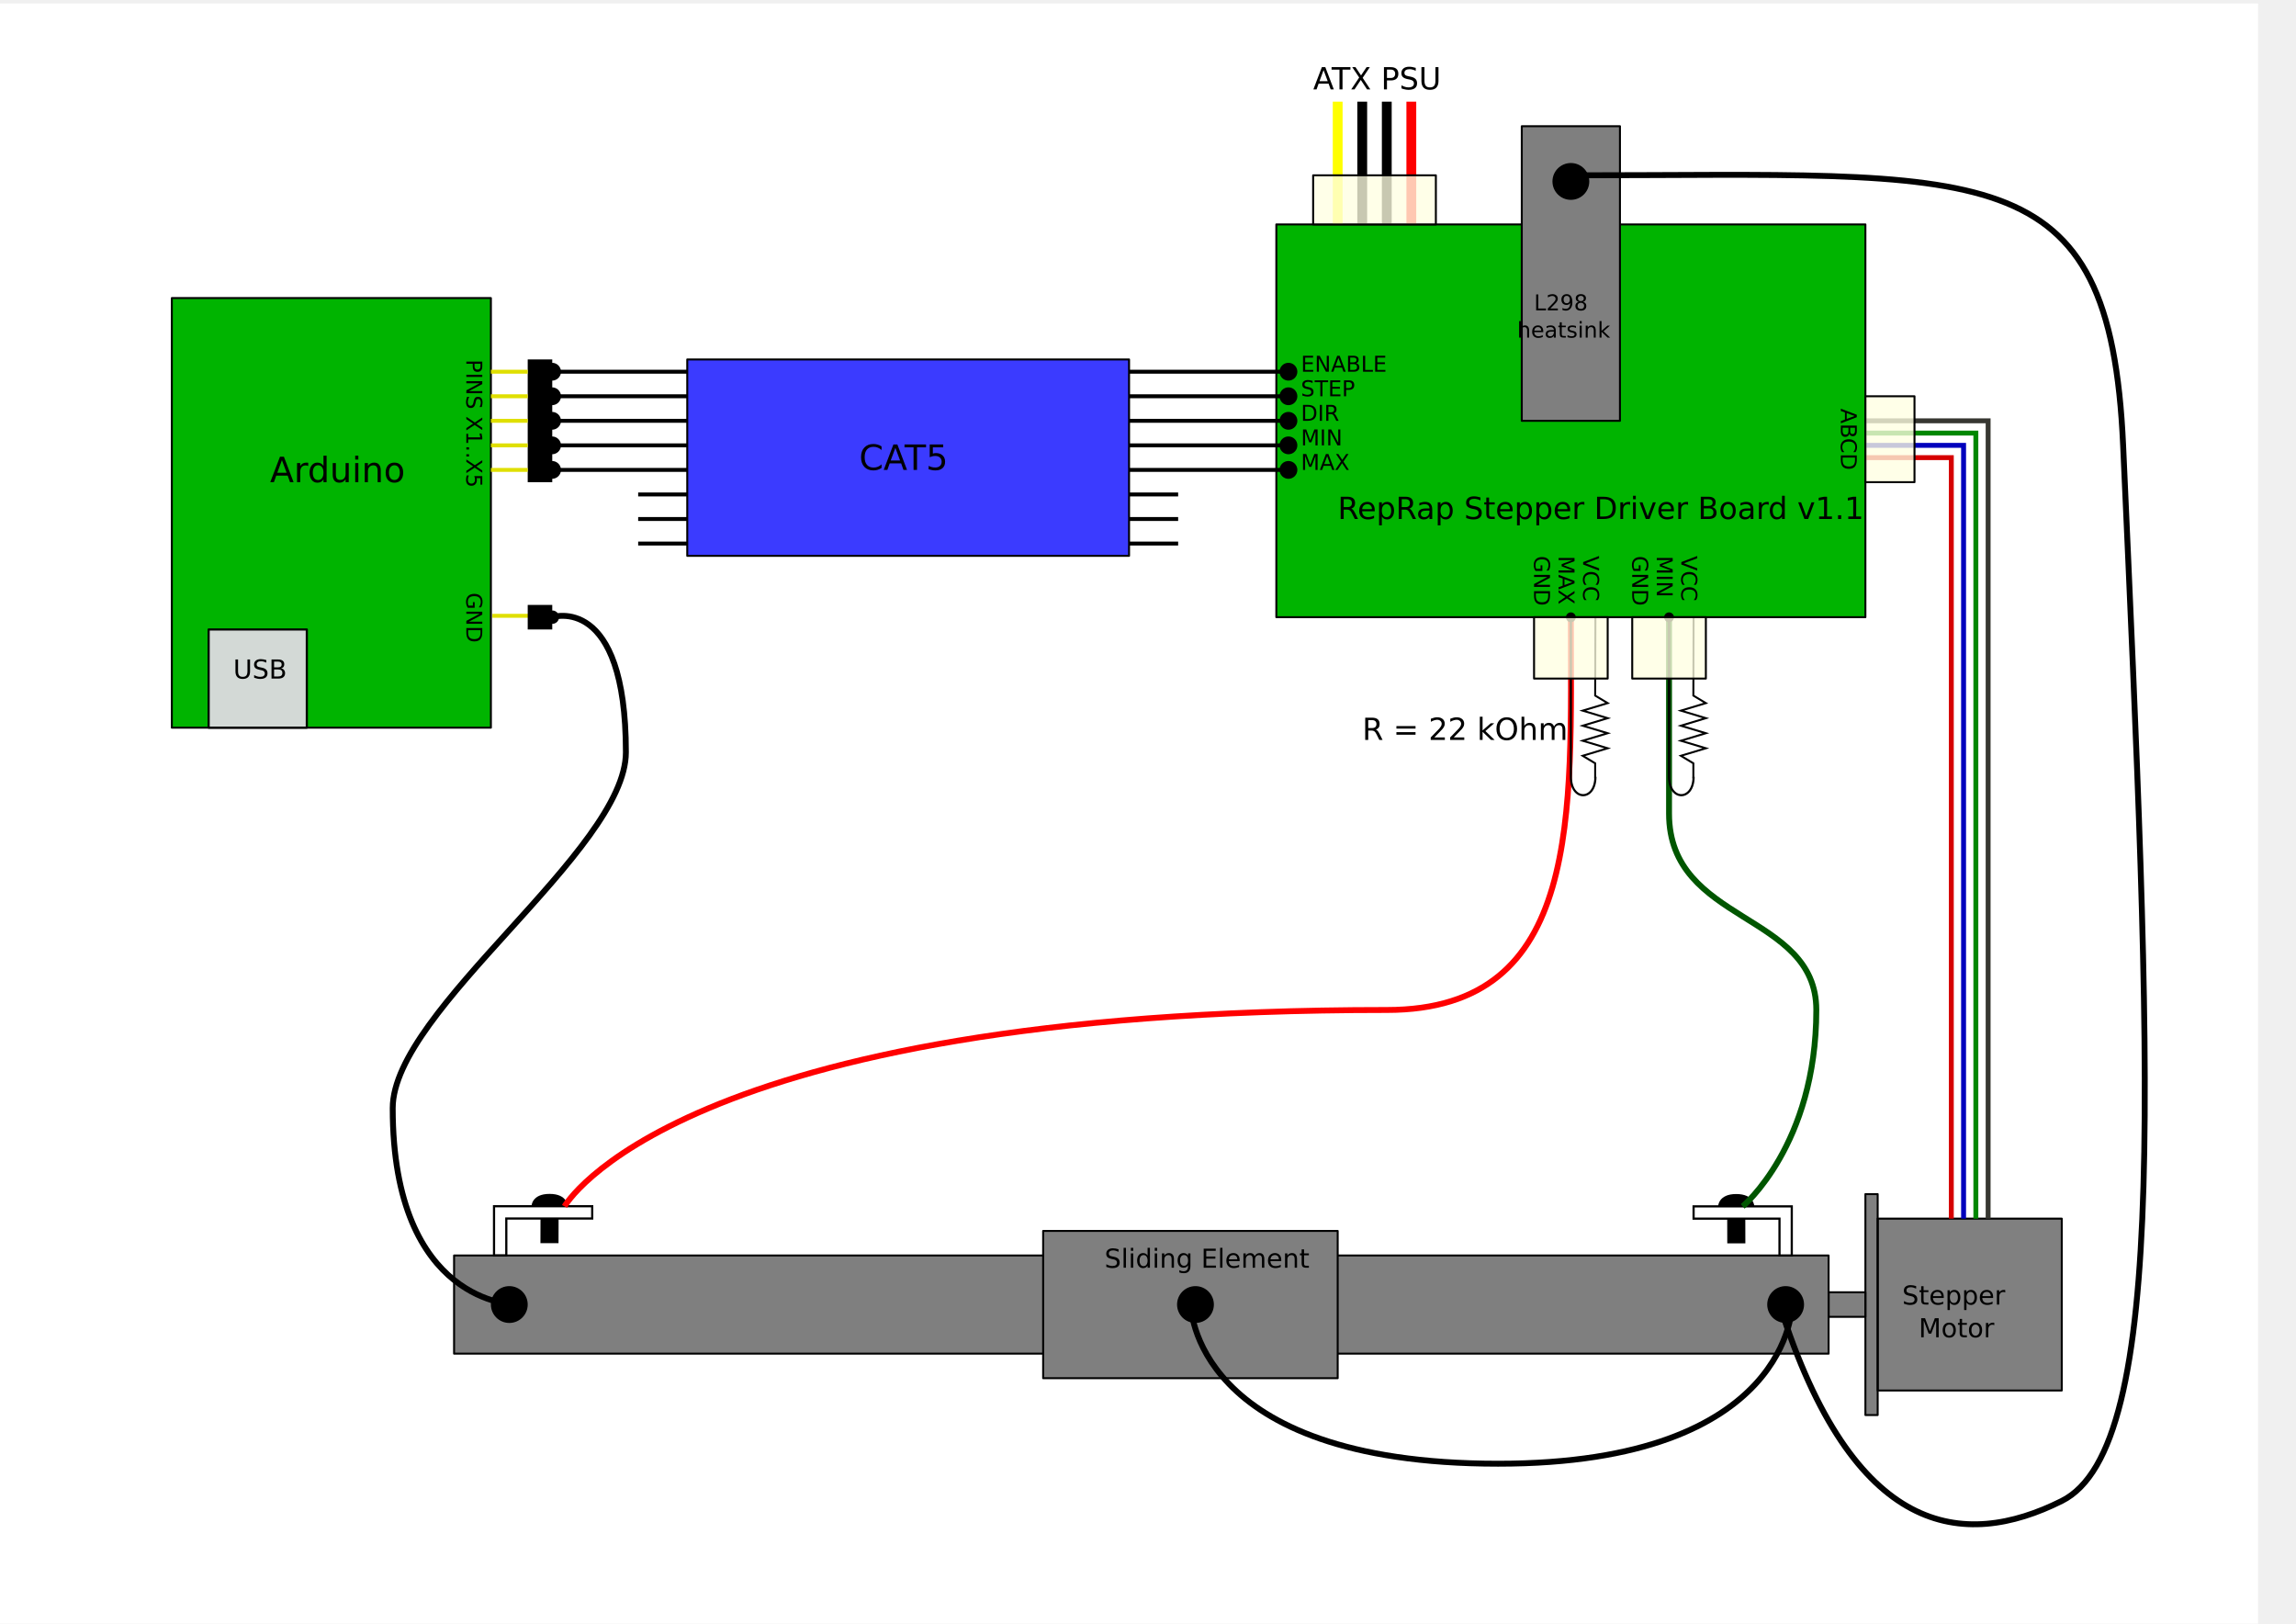
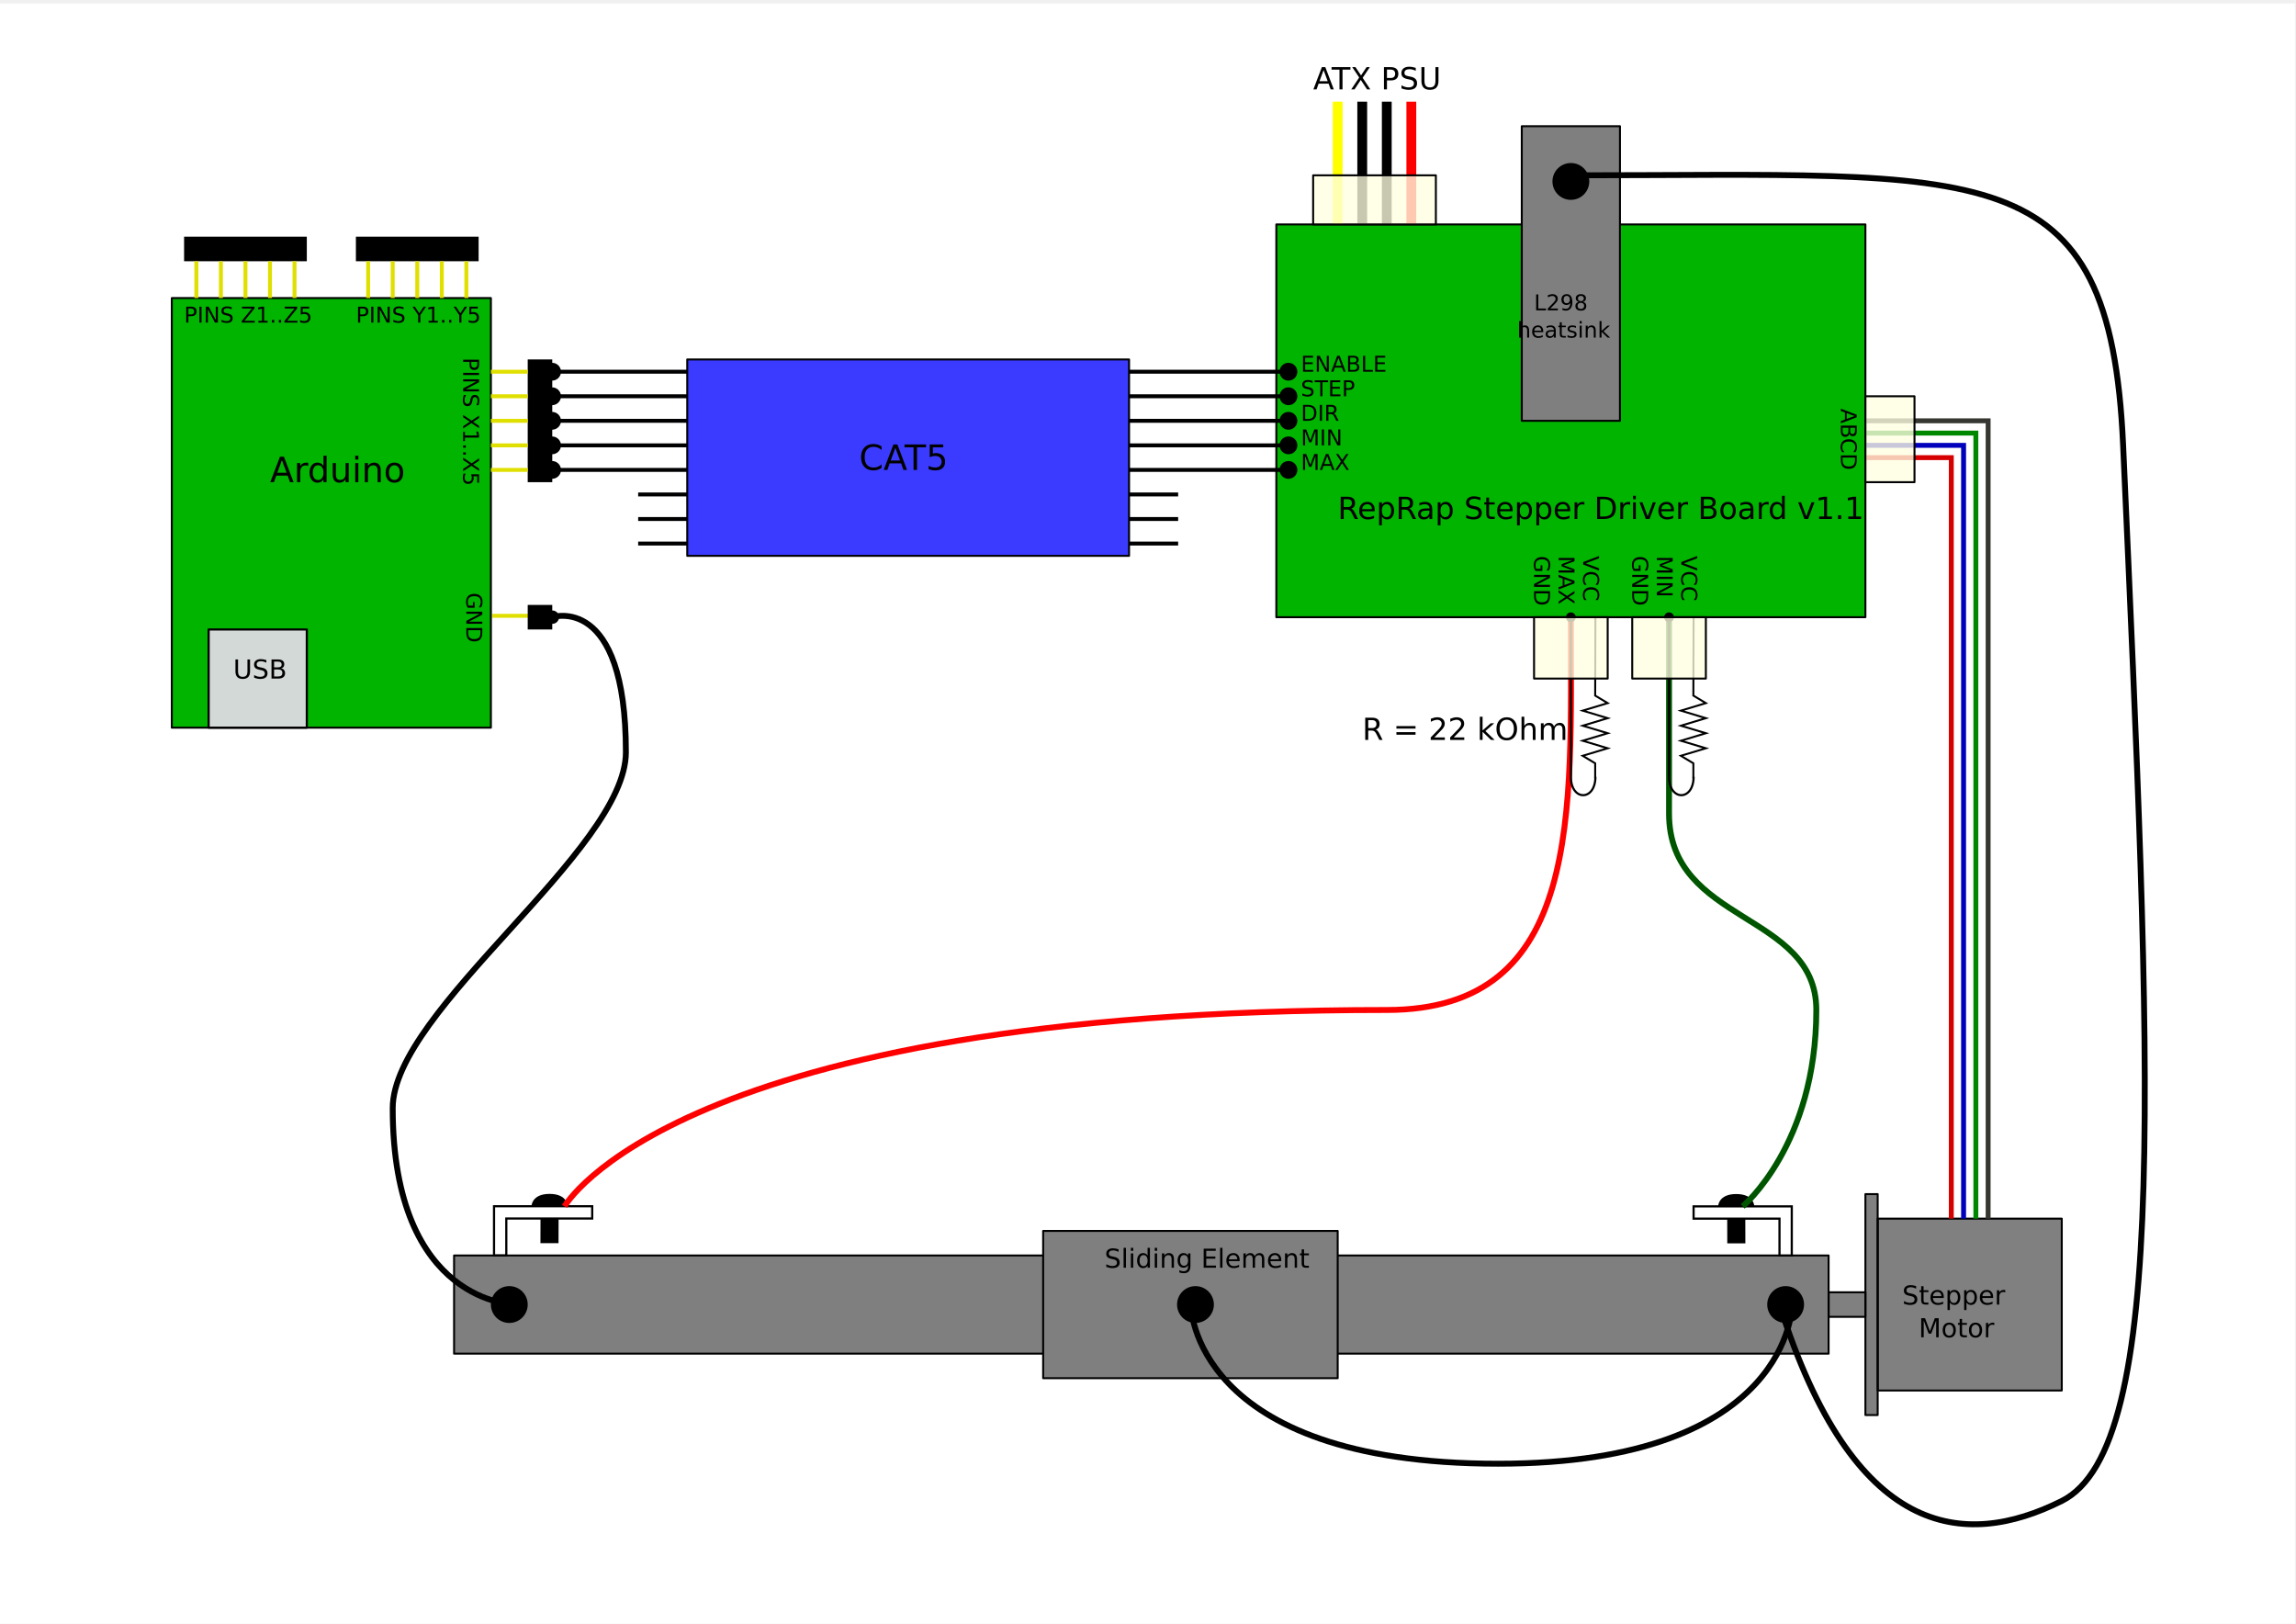
<svg xmlns="http://www.w3.org/2000/svg" width="1052.362" height="744.094" id="svg2" version="1.0">
  <defs id="defs4">
    <marker orient="auto" refY="0.0" refX="0.0" id="DotS" style="overflow:visible">
      <path id="path7973" d="M -2.5,-1.0 C -2.5,1.76 -4.74,4.0 -7.5,4.0 C -10.26,4.0 -12.5,1.76 -12.5,-1.0 C -12.5,-3.76 -10.26,-6.0 -7.5,-6.0 C -4.74,-6.0 -2.5,-3.76 -2.5,-1.0 z " style="fill-rule:evenodd;stroke:#000000;stroke-width:1.0pt;marker-start:none;marker-end:none" transform="scale(0.2) translate(7.4, 1)" />
    </marker>
    <marker orient="auto" refY="0.0" refX="0.0" id="DotM" style="overflow:visible">
      <path id="path3407" d="M -2.5,-1.0 C -2.5,1.76 -4.74,4.0 -7.5,4.0 C -10.26,4.0 -12.5,1.76 -12.5,-1.0 C -12.5,-3.76 -10.26,-6.0 -7.5,-6.0 C -4.74,-6.0 -2.5,-3.76 -2.5,-1.0 z " style="fill-rule:evenodd;stroke:#000000;stroke-width:1.0pt;marker-start:none;marker-end:none" transform="scale(0.4) translate(7.4, 1)" />
    </marker>
  </defs>
  <g id="layer1">
-     <rect style="opacity:1;fill:#ffffff;fill-opacity:1;fill-rule:nonzero;stroke:none;stroke-width:0.99;stroke-linecap:butt;stroke-linejoin:round;stroke-miterlimit:4;stroke-dasharray:none;stroke-dashoffset:0;stroke-opacity:1" id="rect2471" width="1051.875" height="742.5" x="-16.875" y="1.594" />
+     <rect style="opacity:1;fill:#ffffff;fill-opacity:1;fill-rule:nonzero;stroke:none;stroke-width:0.99;stroke-linecap:butt;stroke-linejoin:round;stroke-miterlimit:4;stroke-dasharray:none;stroke-dashoffset:0;stroke-opacity:1" id="rect2471" width="1051.875" height="742.5" x="0" y="1.594" />
    <path style="fill:#000000;fill-opacity:1;fill-rule:evenodd;stroke:none;stroke-width:0.861px;stroke-linecap:butt;stroke-linejoin:miter;stroke-opacity:1" d="M 791.646,552.844 L 791.689,569.78 L 799.98,569.78 L 799.937,552.844 L 804.082,552.844 C 804.082,552.844 804.082,547.185 795.791,547.185 C 787.5,547.185 787.5,552.844 787.5,552.844 L 791.646,552.844 z" id="path3253" />
    <rect style="opacity:1;fill:#000000;fill-opacity:0.498;fill-rule:nonzero;stroke:#000000;stroke-width:0.9;stroke-linecap:butt;stroke-linejoin:round;stroke-miterlimit:4;stroke-dasharray:none;stroke-dashoffset:0;stroke-opacity:1" id="rect3231" width="16.875" height="11.25" x="838.125" y="592.219" />
    <rect style="opacity:1;fill:#00b400;fill-opacity:1;fill-rule:nonzero;stroke:#000000;stroke-width:0.9;stroke-linecap:butt;stroke-linejoin:round;stroke-miterlimit:4;stroke-dasharray:none;stroke-dashoffset:0;stroke-opacity:1" id="rect3221" width="146.25" height="196.875" x="78.75" y="136.594" />
    <rect style="opacity:1;fill:#00b400;fill-opacity:1;fill-rule:nonzero;stroke:#000000;stroke-width:0.9;stroke-linecap:butt;stroke-linejoin:round;stroke-miterlimit:4;stroke-dasharray:none;stroke-dashoffset:0;stroke-opacity:1" id="rect3211" width="270" height="180" x="585" y="102.844" />
    <path style="fill:none;fill-rule:evenodd;stroke:#000000;stroke-width:1.8;stroke-linecap:butt;stroke-linejoin:miter;marker-start:url(#DotM);marker-end:url(#DotM);stroke-miterlimit:4;stroke-dasharray:none;stroke-opacity:1" d="M 253.125,170.344 L 590.625,170.344" id="path2385" />
    <path style="fill:none;fill-rule:evenodd;stroke:#000000;stroke-width:1.8;stroke-linecap:butt;stroke-linejoin:miter;marker-start:url(#DotM);marker-end:url(#DotM);stroke-miterlimit:4;stroke-dasharray:none;stroke-opacity:1" d="M 253.125,181.594 L 590.625,181.594" id="path2387" />
    <path style="fill:none;fill-rule:evenodd;stroke:#000000;stroke-width:1.8;stroke-linecap:butt;stroke-linejoin:miter;marker-start:url(#DotM);marker-end:url(#DotM);stroke-miterlimit:4;stroke-dasharray:none;stroke-opacity:1" d="M 253.125,192.844 L 590.625,192.844" id="path2389" />
    <path style="fill:none;fill-rule:evenodd;stroke:#000000;stroke-width:1.8;stroke-linecap:butt;stroke-linejoin:miter;marker-start:url(#DotM);marker-end:url(#DotM);stroke-miterlimit:4;stroke-dasharray:none;stroke-opacity:1" d="M 253.125,204.094 L 590.625,204.094" id="path2391" />
    <path style="fill:none;fill-rule:evenodd;stroke:#000000;stroke-width:1.8;stroke-linecap:butt;stroke-linejoin:miter;marker-start:url(#DotM);marker-end:url(#DotM);stroke-miterlimit:4;stroke-dasharray:none;stroke-opacity:1" d="M 253.125,215.344 L 590.625,215.344" id="path2393" />
    <path style="fill:none;fill-rule:evenodd;stroke:#000000;stroke-width:1.8;stroke-linecap:butt;stroke-linejoin:miter;stroke-miterlimit:4;stroke-dasharray:none;stroke-opacity:1" d="M 292.5,226.594 L 540,226.594" id="path2397" />
    <path style="fill:none;fill-rule:evenodd;stroke:#000000;stroke-width:1.8;stroke-linecap:butt;stroke-linejoin:miter;stroke-miterlimit:4;stroke-dasharray:none;stroke-opacity:1" d="M 292.5,237.844 L 540,237.844" id="path2399" />
    <path style="fill:none;fill-rule:evenodd;stroke:#000000;stroke-width:1.8;stroke-linecap:butt;stroke-linejoin:miter;stroke-miterlimit:4;stroke-dasharray:none;stroke-opacity:1" d="M 292.5,249.094 L 540,249.094" id="path2401" />
    <text xml:space="preserve" style="font-size:4px;font-style:normal;font-weight:normal;fill:#000000;fill-opacity:1;stroke:none;stroke-width:1px;stroke-linecap:butt;stroke-linejoin:miter;stroke-opacity:1;font-family:Bitstream Vera Sans" x="596.25" y="170.344" id="text2403">
      <tspan id="tspan2405" x="596.25" y="170.344" style="font-size:10px">ENABLE</tspan>
    </text>
    <text xml:space="preserve" style="font-size:4px;font-style:normal;font-weight:normal;fill:#000000;fill-opacity:1;stroke:none;stroke-width:1px;stroke-linecap:butt;stroke-linejoin:miter;stroke-opacity:1;font-family:Bitstream Vera Sans" x="596.25" y="181.594" id="text2407">
      <tspan id="tspan2409" x="596.25" y="181.594" style="font-size:10px">STEP</tspan>
    </text>
    <text xml:space="preserve" style="font-size:4px;font-style:normal;font-weight:normal;fill:#000000;fill-opacity:1;stroke:none;stroke-width:1px;stroke-linecap:butt;stroke-linejoin:miter;stroke-opacity:1;font-family:Bitstream Vera Sans" x="596.25" y="192.844" id="text2411">
      <tspan id="tspan2413" x="596.25" y="192.844" style="font-size:10px">DIR</tspan>
    </text>
    <text xml:space="preserve" style="font-size:4px;font-style:normal;font-weight:normal;fill:#000000;fill-opacity:1;stroke:none;stroke-width:1px;stroke-linecap:butt;stroke-linejoin:miter;stroke-opacity:1;font-family:Bitstream Vera Sans" x="596.25" y="204.094" id="text2415">
      <tspan id="tspan2417" x="596.25" y="204.094" style="font-size:10px">MIN</tspan>
    </text>
    <text xml:space="preserve" style="font-size:4px;font-style:normal;font-weight:normal;fill:#000000;fill-opacity:1;stroke:none;stroke-width:1px;stroke-linecap:butt;stroke-linejoin:miter;stroke-opacity:1;font-family:Bitstream Vera Sans" x="596.25" y="215.344" id="text2419">
      <tspan id="tspan2421" x="596.25" y="215.344" style="font-size:10px">MAX</tspan>
    </text>
    <text xml:space="preserve" style="font-size:4px;font-style:normal;font-weight:normal;fill:#000000;fill-opacity:1;stroke:none;stroke-width:1px;stroke-linecap:butt;stroke-linejoin:miter;stroke-opacity:1;font-family:Bitstream Vera Sans" x="312.857" y="146.059" id="text2427">
      <tspan id="tspan2429" x="312.857" y="146.059"> </tspan>
    </text>
    <rect style="opacity:1;fill:#3b3bff;fill-opacity:1;fill-rule:nonzero;stroke:#000000;stroke-width:0.9;stroke-linecap:butt;stroke-linejoin:round;stroke-miterlimit:4;stroke-dasharray:none;stroke-dashoffset:0;stroke-opacity:1" id="rect2431" width="202.5" height="90" x="315" y="164.719" />
    <text xml:space="preserve" style="font-size:4px;font-style:normal;font-weight:normal;fill:#000000;fill-opacity:1;stroke:none;stroke-width:1px;stroke-linecap:butt;stroke-linejoin:miter;stroke-opacity:1;font-family:Bitstream Vera Sans" x="393.75" y="215.344" id="text3203">
      <tspan id="tspan3205" x="393.75" y="215.344" style="font-size:16px">CAT5</tspan>
    </text>
    <text xml:space="preserve" style="font-size:4px;font-style:normal;font-weight:normal;fill:#000000;fill-opacity:1;stroke:none;stroke-width:1px;stroke-linecap:butt;stroke-linejoin:miter;stroke-opacity:1;font-family:Bitstream Vera Sans" x="613.125" y="237.844" id="text3213">
      <tspan id="tspan3215" x="613.125" y="237.844" style="font-size:14px;font-style:normal;font-weight:normal">RepRap Stepper Driver Board v1.1</tspan>
    </text>
-     <text xml:space="preserve" style="font-size:4px;font-style:normal;font-weight:normal;fill:#000000;fill-opacity:1;stroke:none;stroke-width:1px;stroke-linecap:butt;stroke-linejoin:miter;stroke-opacity:1;font-family:Bitstream Vera Sans" x="164.719" y="-213.75" id="text3217" transform="matrix(0,1,-1,0,0,0)">
-       <tspan id="tspan3219" x="164.719" y="-213.75" style="font-size:10px">PINS X1..X5</tspan>
+     <text xml:space="preserve" style="font-size:4px;font-style:normal;font-weight:normal;fill:#000000;fill-opacity:1;stroke:none;stroke-width:1px;stroke-linecap:butt;stroke-linejoin:miter;stroke-opacity:1;font-family:Bitstream Vera Sans" x="163.125" y="147.844" id="text3217">
+       <tspan id="tspan3219" x="163.125" y="147.844" style="font-size:10px">PINS Y1..Y5</tspan>
    </text>
    <rect style="opacity:1;fill:#000000;fill-opacity:0.5;fill-rule:nonzero;stroke:#000000;stroke-width:0.9;stroke-linecap:butt;stroke-linejoin:round;stroke-miterlimit:4;stroke-dasharray:none;stroke-dashoffset:0;stroke-opacity:1" id="rect3223" width="630" height="45" x="208.125" y="575.344" />
    <rect style="opacity:1;fill:#7f7f7f;fill-opacity:1;fill-rule:nonzero;stroke:#000000;stroke-width:0.9;stroke-linecap:butt;stroke-linejoin:round;stroke-miterlimit:4;stroke-dasharray:none;stroke-dashoffset:0;stroke-opacity:1" id="rect3225" width="135" height="67.5" x="478.125" y="564.094" />
    <text xml:space="preserve" style="font-size:4px;font-style:normal;font-weight:normal;fill:#000000;fill-opacity:1;stroke:none;stroke-width:1px;stroke-linecap:butt;stroke-linejoin:miter;stroke-opacity:1;font-family:Bitstream Vera Sans" x="123.75" y="220.969" id="text3227">
      <tspan id="tspan3229" x="123.75" y="220.969" style="font-size:16px">Arduino</tspan>
    </text>
    <rect style="opacity:1;fill:#000000;fill-opacity:0.498;fill-rule:nonzero;stroke:#000000;stroke-width:0.9;stroke-linecap:butt;stroke-linejoin:round;stroke-miterlimit:4;stroke-dasharray:none;stroke-dashoffset:0;stroke-opacity:1" id="rect3233" width="5.625" height="101.25" x="855" y="547.219" />
    <rect style="opacity:1;fill:#000000;fill-opacity:0.498;fill-rule:nonzero;stroke:#000000;stroke-width:0.9;stroke-linecap:butt;stroke-linejoin:round;stroke-miterlimit:4;stroke-dasharray:none;stroke-dashoffset:0;stroke-opacity:1" id="rect3235" width="84.375" height="78.75" x="860.625" y="558.469" />
    <text xml:space="preserve" style="font-size:4px;font-style:normal;font-weight:normal;text-align:center;text-anchor:middle;fill:#000000;fill-opacity:1;stroke:none;stroke-width:1px;stroke-linecap:butt;stroke-linejoin:miter;stroke-opacity:1;font-family:Bitstream Vera Sans" x="899.918" y="597.844" id="text3237">
      <tspan id="tspan3239" x="899.918" y="597.844" style="font-size:12px;text-align:center;text-anchor:middle;fill:#000000;fill-opacity:1">Stepper</tspan>
      <tspan x="899.918" y="612.844" style="font-size:12px;text-align:center;text-anchor:middle;fill:#000000;fill-opacity:1" id="tspan3241">Motor</tspan>
    </text>
    <text xml:space="preserve" style="font-size:4px;font-style:normal;font-weight:normal;fill:#000000;fill-opacity:1;stroke:none;stroke-width:1px;stroke-linecap:butt;stroke-linejoin:miter;stroke-opacity:1;font-family:Bitstream Vera Sans" x="506.25" y="580.969" id="text3243">
      <tspan id="tspan3245" x="506.25" y="580.969" style="font-size:12px">Sliding Element</tspan>
    </text>
    <path style="fill:#ffffff;fill-opacity:1;fill-rule:evenodd;stroke:#000000;stroke-width:1px;stroke-linecap:butt;stroke-linejoin:miter;stroke-opacity:1" d="M 776.25,552.844 L 821.25,552.844 L 821.25,575.344 L 815.625,575.344 L 815.625,558.469 L 776.25,558.469 L 776.25,552.844 z" id="path3249" />
    <path style="fill:#000000;fill-opacity:1;fill-rule:evenodd;stroke:none;stroke-width:0.861px;stroke-linecap:butt;stroke-linejoin:miter;stroke-opacity:1" d="M 256.041,552.784 L 255.997,569.719 L 247.706,569.719 L 247.75,552.784 L 243.604,552.784 C 243.604,552.784 243.604,547.125 251.895,547.125 C 260.186,547.125 260.186,552.784 260.186,552.784 L 256.041,552.784 z" id="path3255" />
    <path style="fill:#ffffff;fill-opacity:1;fill-rule:evenodd;stroke:#000000;stroke-width:1px;stroke-linecap:butt;stroke-linejoin:miter;stroke-opacity:1" d="M 271.436,552.784 L 226.436,552.784 L 226.436,575.284 L 232.061,575.284 L 232.061,558.409 L 271.436,558.409 L 271.436,552.784 z" id="path3257" />
    <path style="opacity:1;fill:#000000;fill-opacity:1;fill-rule:nonzero;stroke:none;stroke-width:0.9;stroke-linecap:butt;stroke-linejoin:round;stroke-miterlimit:4;stroke-dasharray:none;stroke-dashoffset:0;stroke-opacity:1" id="path3261" d="M 776.25,713.13 A 8.438,8.438 0 1 1 776.25,713.157" transform="translate(-551.25,-115.3125)" />
    <path style="opacity:1;fill:#000000;fill-opacity:1;fill-rule:nonzero;stroke:none;stroke-width:0.9;stroke-linecap:butt;stroke-linejoin:round;stroke-miterlimit:4;stroke-dasharray:none;stroke-dashoffset:0;stroke-opacity:1" id="path3263" d="M 776.25,713.13 A 8.438,8.438 0 1 1 776.25,713.157" transform="translate(-236.75,-115.3125)" />
    <path style="fill:none;fill-rule:evenodd;stroke:#000000;stroke-width:2.7;stroke-linecap:butt;stroke-linejoin:miter;stroke-miterlimit:4;stroke-dasharray:none;stroke-opacity:1" d="M 545.784,597.787 C 545.784,597.787 545.784,670.775 686.673,670.775 C 821.435,670.775 821.435,597.787 821.435,597.787" id="path3265" />
    <path style="fill:none;fill-rule:evenodd;stroke:#000000;stroke-width:2.7;stroke-linecap:butt;stroke-linejoin:miter;marker-start:none;marker-end:url(#DotS);stroke-miterlimit:4;stroke-dasharray:none;stroke-opacity:1" d="M 236.25,597.844 C 236.25,597.844 180,597.844 180,507.844 C 180,462.844 286.875,389.719 286.875,344.719 C 286.875,271.594 253.125,282.844 253.125,282.844" id="path3273" />
    <text xml:space="preserve" style="font-size:4px;font-style:normal;font-weight:normal;fill:#000000;fill-opacity:1;stroke:none;stroke-width:1px;stroke-linecap:butt;stroke-linejoin:miter;stroke-opacity:1;font-family:Bitstream Vera Sans" x="271.594" y="-213.75" id="text3279" transform="matrix(0,1,-1,0,0,0)">
      <tspan id="tspan3281" x="271.594" y="-213.75" style="font-size:10px">GND</tspan>
    </text>
    <path style="fill:none;fill-rule:evenodd;stroke:#d60000;stroke-width:2.25;stroke-linecap:butt;stroke-linejoin:miter;stroke-miterlimit:4;stroke-dasharray:none;stroke-opacity:1" d="M 855,209.719 L 894.375,209.719 L 894.375,558.469" id="path3283" />
    <path style="fill:none;fill-rule:evenodd;stroke:#0000bd;stroke-width:2.25;stroke-linecap:butt;stroke-linejoin:miter;stroke-miterlimit:4;stroke-dasharray:none;stroke-opacity:1" d="M 900,558.469 L 900,204.094 L 855,204.094 L 855,204.094" id="path3285" />
    <path style="fill:none;fill-rule:evenodd;stroke:#008700;stroke-width:2.25;stroke-linecap:butt;stroke-linejoin:miter;stroke-miterlimit:4;stroke-dasharray:none;stroke-opacity:1" d="M 855,198.469 L 905.625,198.469 L 905.625,558.469" id="path3287" />
    <path style="fill:none;fill-rule:evenodd;stroke:#373731;stroke-width:2.25;stroke-linecap:butt;stroke-linejoin:miter;stroke-miterlimit:4;stroke-dasharray:none;stroke-opacity:1" d="M 911.25,558.469 L 911.25,192.844 L 855,192.844" id="path3289" />
    <path style="fill:none;fill-rule:evenodd;stroke:#005600;stroke-width:2.7;stroke-linecap:butt;stroke-linejoin:miter;stroke-miterlimit:4;stroke-dasharray:none;stroke-opacity:1" d="M 798.75,552.844 C 798.75,552.844 832.5,524.719 832.5,462.844 C 832.5,417.844 765,423.469 765,372.844 C 765,327.844 765,282.844 765,282.844" id="path3291" />
    <path style="fill:none;fill-rule:evenodd;stroke:#ff0000;stroke-width:2.7;stroke-linecap:butt;stroke-linejoin:miter;stroke-miterlimit:4;stroke-dasharray:none;stroke-opacity:1" d="M 258.75,552.844 C 258.75,552.844 309.375,462.844 635.625,462.844 C 725.625,462.844 720,372.844 720,282.844" id="path3293" />
    <path style="fill:none;fill-rule:evenodd;stroke:#000000;stroke-width:0.9;stroke-linecap:butt;stroke-linejoin:miter;stroke-miterlimit:4;stroke-dasharray:none;stroke-opacity:1" d="M 776.25,282.844 L 776.145,318.771 L 781.875,322.219 L 770.415,325.668 L 781.875,329.116 L 770.415,332.564 L 781.875,336.012 L 770.415,339.46 L 781.875,342.908 L 770.415,346.356 L 776.145,349.804 L 776.145,356.7" id="path3315" />
    <text xml:space="preserve" style="font-size:4px;font-style:normal;font-weight:normal;fill:#000000;fill-opacity:1;stroke:none;stroke-width:1px;stroke-linecap:butt;stroke-linejoin:miter;stroke-opacity:1;font-family:Bitstream Vera Sans" x="254.719" y="-770.625" id="text3319" transform="matrix(0,1,-1,0,0,0)">
      <tspan id="tspan3321" x="254.719" y="-770.625" style="font-size:10px">VCC</tspan>
    </text>
    <text xml:space="preserve" style="font-size:4px;font-style:normal;font-weight:normal;fill:#000000;fill-opacity:1;stroke:none;stroke-width:1px;stroke-linecap:butt;stroke-linejoin:miter;stroke-opacity:1;font-family:Bitstream Vera Sans" x="254.719" y="-759.375" id="text3323" transform="matrix(0,1,-1,0,0,0)">
      <tspan id="tspan3325" x="254.719" y="-759.375" style="font-size:10px">MIN</tspan>
    </text>
    <text xml:space="preserve" style="font-size:4px;font-style:normal;font-weight:normal;fill:#000000;fill-opacity:1;stroke:none;stroke-width:1px;stroke-linecap:butt;stroke-linejoin:miter;stroke-opacity:1;font-family:Bitstream Vera Sans" x="254.719" y="-714.375" id="text3327" transform="matrix(0,1,-1,0,0,0)">
      <tspan id="tspan3329" x="254.719" y="-714.375" style="font-size:10px">MAX</tspan>
    </text>
    <text xml:space="preserve" style="font-size:4px;font-style:normal;font-weight:normal;fill:#000000;fill-opacity:1;stroke:none;stroke-width:1px;stroke-linecap:butt;stroke-linejoin:miter;stroke-opacity:1;font-family:Bitstream Vera Sans" x="254.719" y="-725.625" id="text3331" transform="matrix(0,1,-1,0,0,0)">
      <tspan id="tspan3333" x="254.719" y="-725.625" style="font-size:10px">VCC</tspan>
    </text>
    <path style="fill:none;fill-rule:evenodd;stroke:#000000;stroke-width:0.99;stroke-linecap:butt;stroke-linejoin:miter;marker-start:none;marker-end:url(#DotM);stroke-miterlimit:4;stroke-dasharray:none;stroke-opacity:1" d="M 776.25,355.969 C 776.25,367.219 765,367.219 765,355.969 C 765,350.344 765,299.022 765,282.844" id="path3337" />
    <text xml:space="preserve" style="font-size:4px;font-style:normal;font-weight:normal;fill:#000000;fill-opacity:1;stroke:none;stroke-width:1px;stroke-linecap:butt;stroke-linejoin:miter;stroke-opacity:1;font-family:Bitstream Vera Sans" x="624.375" y="339.094" id="text5662">
      <tspan id="tspan5664" x="624.375" y="339.094" style="font-size:14px">R = 22 kOhm</tspan>
    </text>
    <path style="fill:none;fill-rule:evenodd;stroke:#ffff00;stroke-width:4.5;stroke-linecap:butt;stroke-linejoin:miter;stroke-miterlimit:4;stroke-dasharray:none;stroke-opacity:1" d="M 613.125,46.594 L 613.125,102.844" id="path5666" />
    <path style="fill:none;fill-rule:evenodd;stroke:#000000;stroke-width:4.5;stroke-linecap:butt;stroke-linejoin:miter;stroke-miterlimit:4;stroke-dasharray:none;stroke-opacity:1" d="M 624.375,102.844 L 624.375,46.594" id="path5668" />
    <path style="fill:none;fill-rule:evenodd;stroke:#000000;stroke-width:4.5;stroke-linecap:butt;stroke-linejoin:miter;stroke-miterlimit:4;stroke-dasharray:none;stroke-opacity:1" d="M 635.625,102.844 L 635.625,46.594" id="path5670" />
    <path style="fill:none;fill-rule:evenodd;stroke:#fe0000;stroke-width:4.5;stroke-linecap:butt;stroke-linejoin:miter;stroke-miterlimit:4;stroke-dasharray:none;stroke-opacity:1" d="M 646.875,102.844 L 646.875,46.594" id="path5672" />
    <text xml:space="preserve" style="font-size:4px;font-style:normal;font-weight:normal;fill:#000000;fill-opacity:1;stroke:none;stroke-width:1px;stroke-linecap:butt;stroke-linejoin:miter;stroke-opacity:1;font-family:Bitstream Vera Sans" x="601.875" y="40.969" id="text5674">
      <tspan id="tspan5676" x="601.875" y="40.969" style="font-size:14px">ATX PSU</tspan>
    </text>
    <rect style="opacity:1;fill:#7f7f7f;fill-opacity:1;fill-rule:nonzero;stroke:#000000;stroke-width:0.9;stroke-linecap:butt;stroke-linejoin:round;stroke-miterlimit:4;stroke-dasharray:none;stroke-dashoffset:0;stroke-opacity:1" id="rect9285" width="135" height="45" x="57.844" y="-742.5" transform="matrix(0,1,-1,0,0,0)" />
    <text xml:space="preserve" style="font-size:4px;font-style:normal;font-weight:normal;text-align:center;text-anchor:middle;fill:#000000;fill-opacity:1;stroke:none;stroke-width:1px;stroke-linecap:butt;stroke-linejoin:miter;stroke-opacity:1;font-family:Bitstream Vera Sans" x="719.883" y="142.219" id="text9287">
      <tspan id="tspan9289" x="719.883" y="142.219" style="font-size:10px;text-align:center;text-anchor:middle">L298</tspan>
      <tspan x="719.883" y="154.719" style="font-size:10px;text-align:center;text-anchor:middle" id="tspan9291">heatsink</tspan>
    </text>
    <path style="fill:none;fill-rule:evenodd;stroke:#000000;stroke-width:2.7;stroke-linecap:butt;stroke-linejoin:miter;stroke-miterlimit:4;stroke-dasharray:none;stroke-opacity:1" d="M 815.625,597.844 C 849.375,704.719 900,710.344 945,687.844 C 994.551,663.069 985.946,489.362 973.125,204.094 C 967.064,69.231 911.25,80.344 720,80.344" id="path9293" />
    <path style="opacity:1;fill:#000000;fill-opacity:1;fill-rule:nonzero;stroke:none;stroke-width:0.9;stroke-linecap:butt;stroke-linejoin:round;stroke-miterlimit:4;stroke-dasharray:none;stroke-dashoffset:0;stroke-opacity:1" id="path9295" d="M 776.25,713.13 A 8.438,8.438 0 1 1 776.25,713.157" transform="translate(-64.6875,-630)" />
    <path style="opacity:1;fill:#000000;fill-opacity:1;fill-rule:nonzero;stroke:none;stroke-width:0.9;stroke-linecap:butt;stroke-linejoin:round;stroke-miterlimit:4;stroke-dasharray:none;stroke-dashoffset:0;stroke-opacity:1" id="path9297" d="M 776.25,713.13 A 8.438,8.438 0 1 1 776.25,713.157" transform="translate(33.75,-115.3125)" />
    <rect style="opacity:1;fill:#d3d9d6;fill-opacity:1;fill-rule:nonzero;stroke:#000000;stroke-width:0.99;stroke-linecap:butt;stroke-linejoin:round;stroke-miterlimit:4;stroke-dasharray:none;stroke-dashoffset:0;stroke-opacity:1" id="rect9299" width="45" height="45" x="95.625" y="288.469" />
    <text xml:space="preserve" style="font-size:4px;font-style:normal;font-weight:normal;fill:#000000;fill-opacity:1;stroke:none;stroke-width:1px;stroke-linecap:butt;stroke-linejoin:miter;stroke-opacity:1;font-family:Bitstream Vera Sans" x="106.875" y="310.969" id="text9301">
      <tspan id="tspan9303" x="106.875" y="310.969" style="font-size:12px">USB</tspan>
    </text>
-     <rect style="opacity:1;fill:#000000;fill-opacity:1;fill-rule:nonzero;stroke:none;stroke-width:2.7;stroke-linecap:butt;stroke-linejoin:round;stroke-miterlimit:4;stroke-dasharray:none;stroke-dashoffset:0;stroke-opacity:1" id="rect3249" width="11.25" height="56.25" x="241.875" y="164.719" />
-     <path style="fill:none;fill-rule:evenodd;stroke:#dfdf00;stroke-width:1.8;stroke-linecap:butt;stroke-linejoin:miter;stroke-miterlimit:4;stroke-dasharray:none;stroke-opacity:1" d="M 241.875,170.344 L 225,170.344" id="path6341" />
-     <path style="fill:none;fill-rule:evenodd;stroke:#dfdf00;stroke-width:1.8;stroke-linecap:butt;stroke-linejoin:miter;stroke-miterlimit:4;stroke-dasharray:none;stroke-opacity:1" d="M 241.875,181.594 L 225,181.594" id="path6345" />
-     <path style="fill:none;fill-rule:evenodd;stroke:#dfdf00;stroke-width:1.8;stroke-linecap:butt;stroke-linejoin:miter;stroke-miterlimit:4;stroke-dasharray:none;stroke-opacity:1" d="M 241.875,192.844 L 225,192.844" id="path6347" />
-     <path style="fill:none;fill-rule:evenodd;stroke:#dfdf00;stroke-width:1.8;stroke-linecap:butt;stroke-linejoin:miter;stroke-miterlimit:4;stroke-dasharray:none;stroke-opacity:1" d="M 241.875,204.094 L 225,204.094" id="path6349" />
-     <path style="fill:none;fill-rule:evenodd;stroke:#dfdf00;stroke-width:1.8;stroke-linecap:butt;stroke-linejoin:miter;stroke-miterlimit:4;stroke-dasharray:none;stroke-opacity:1" d="M 241.875,215.344 L 225,215.344" id="path6351" />
+     <g id="g2490">
+       <rect y="164.719" x="241.875" height="56.25" width="11.25" id="rect3249" style="opacity:1;fill:#000000;fill-opacity:1;fill-rule:nonzero;stroke:none;stroke-width:2.7;stroke-linecap:butt;stroke-linejoin:round;stroke-miterlimit:4;stroke-dasharray:none;stroke-dashoffset:0;stroke-opacity:1" />
+       <path id="path6341" d="M 241.875,170.344 L 225,170.344" style="fill:none;fill-rule:evenodd;stroke:#dfdf00;stroke-width:1.8;stroke-linecap:butt;stroke-linejoin:miter;stroke-miterlimit:4;stroke-dasharray:none;stroke-opacity:1" />
+       <path id="path6345" d="M 241.875,181.594 L 225,181.594" style="fill:none;fill-rule:evenodd;stroke:#dfdf00;stroke-width:1.8;stroke-linecap:butt;stroke-linejoin:miter;stroke-miterlimit:4;stroke-dasharray:none;stroke-opacity:1" />
+       <path id="path6347" d="M 241.875,192.844 L 225,192.844" style="fill:none;fill-rule:evenodd;stroke:#dfdf00;stroke-width:1.8;stroke-linecap:butt;stroke-linejoin:miter;stroke-miterlimit:4;stroke-dasharray:none;stroke-opacity:1" />
+       <path id="path6349" d="M 241.875,204.094 L 225,204.094" style="fill:none;fill-rule:evenodd;stroke:#dfdf00;stroke-width:1.8;stroke-linecap:butt;stroke-linejoin:miter;stroke-miterlimit:4;stroke-dasharray:none;stroke-opacity:1" />
+       <path id="path6351" d="M 241.875,215.344 L 225,215.344" style="fill:none;fill-rule:evenodd;stroke:#dfdf00;stroke-width:1.8;stroke-linecap:butt;stroke-linejoin:miter;stroke-miterlimit:4;stroke-dasharray:none;stroke-opacity:1" />
+     </g>
    <path style="fill:none;fill-rule:evenodd;stroke:#dfdf00;stroke-width:1.8;stroke-linecap:butt;stroke-linejoin:miter;stroke-miterlimit:4;stroke-dasharray:none;stroke-opacity:1" d="M 242.542,282.207 L 225.667,282.207" id="path6353" />
    <rect style="opacity:1;fill:#000000;fill-opacity:1;fill-rule:nonzero;stroke:none;stroke-width:2.7;stroke-linecap:butt;stroke-linejoin:round;stroke-miterlimit:4;stroke-dasharray:none;stroke-dashoffset:0;stroke-opacity:1" id="rect6355" width="11.25" height="11.25" x="241.875" y="277.219" />
    <text xml:space="preserve" style="font-size:4px;font-style:normal;font-weight:normal;fill:#000000;fill-opacity:1;stroke:none;stroke-width:1px;stroke-linecap:butt;stroke-linejoin:miter;stroke-opacity:1;font-family:Bitstream Vera Sans" x="187.219" y="-843.75" id="text8686" transform="matrix(0,1,-1,0,0,0)">
      <tspan id="tspan8688" x="187.219" y="-843.75" style="font-size:10px">ABCD</tspan>
    </text>
    <rect style="opacity:1;fill:#ffffe2;fill-opacity:0.784;fill-rule:nonzero;stroke:#000000;stroke-width:0.9;stroke-linecap:butt;stroke-linejoin:round;stroke-miterlimit:4;stroke-dasharray:none;stroke-dashoffset:0;stroke-opacity:1" id="rect8690" width="56.25" height="22.5" x="601.875" y="80.344" />
    <rect style="opacity:1;fill:#ffffe2;fill-opacity:0.784;fill-rule:nonzero;stroke:#000000;stroke-width:0.9;stroke-linecap:butt;stroke-linejoin:round;stroke-miterlimit:4;stroke-dasharray:none;stroke-dashoffset:0;stroke-opacity:1" id="rect8692" width="22.5" height="39.375" x="855" y="181.594" />
    <path style="fill:none;fill-rule:evenodd;stroke:#000000;stroke-width:0.9;stroke-linecap:butt;stroke-linejoin:miter;stroke-miterlimit:4;stroke-dasharray:none;stroke-opacity:1" d="M 731.25,282.844 L 731.145,318.771 L 736.875,322.219 L 725.415,325.668 L 736.875,329.116 L 725.415,332.564 L 736.875,336.012 L 725.415,339.46 L 736.875,342.908 L 725.415,346.356 L 731.145,349.804 L 731.145,356.7" id="path8694" />
    <path style="fill:none;fill-rule:evenodd;stroke:#000000;stroke-width:0.99;stroke-linecap:butt;stroke-linejoin:miter;marker-start:none;marker-end:url(#DotM);stroke-miterlimit:4;stroke-dasharray:none;stroke-opacity:1" d="M 731.25,355.969 C 731.25,367.219 720,367.219 720,355.969 C 720,350.344 720,299.022 720,282.844" id="path8696" />
    <rect style="opacity:1;fill:#ffffe2;fill-opacity:0.784;fill-rule:nonzero;stroke:#000000;stroke-width:0.9;stroke-linecap:butt;stroke-linejoin:round;stroke-miterlimit:4;stroke-dasharray:none;stroke-dashoffset:0;stroke-opacity:1" id="rect8698" width="33.75" height="28.125" x="703.125" y="282.844" />
    <rect style="opacity:1;fill:#ffffe2;fill-opacity:0.784;fill-rule:nonzero;stroke:#000000;stroke-width:0.9;stroke-linecap:butt;stroke-linejoin:round;stroke-miterlimit:4;stroke-dasharray:none;stroke-dashoffset:0;stroke-opacity:1" id="rect8700" width="33.75" height="28.125" x="748.125" y="282.844" />
    <text xml:space="preserve" style="font-size:4px;font-style:normal;font-weight:normal;fill:#000000;fill-opacity:1;stroke:none;stroke-width:1px;stroke-linecap:butt;stroke-linejoin:miter;stroke-opacity:1;font-family:Bitstream Vera Sans" x="254.719" y="-748.125" id="text8702" transform="matrix(0,1,-1,0,0,0)">
      <tspan id="tspan8704" x="254.719" y="-748.125" style="font-size:10px">GND</tspan>
    </text>
    <text xml:space="preserve" style="font-size:4px;font-style:normal;font-weight:normal;fill:#000000;fill-opacity:1;stroke:none;stroke-width:1px;stroke-linecap:butt;stroke-linejoin:miter;stroke-opacity:1;font-family:Bitstream Vera Sans" x="254.719" y="-703.125" id="text8706" transform="matrix(0,1,-1,0,0,0)">
      <tspan id="tspan8708" x="254.719" y="-703.125" style="font-size:10px">GND</tspan>
    </text>
+     <g id="g2498" transform="matrix(0,-1,1,0,-1.59448,361.5945)">
+       <rect y="164.719" x="241.875" height="56.25" width="11.25" id="rect2500" style="opacity:1;fill:#000000;fill-opacity:1;fill-rule:nonzero;stroke:none;stroke-width:2.7;stroke-linecap:butt;stroke-linejoin:round;stroke-miterlimit:4;stroke-dasharray:none;stroke-dashoffset:0;stroke-opacity:1" />
+       <path id="path2502" d="M 241.875,170.344 L 225,170.344" style="fill:none;fill-rule:evenodd;stroke:#dfdf00;stroke-width:1.8;stroke-linecap:butt;stroke-linejoin:miter;stroke-miterlimit:4;stroke-dasharray:none;stroke-opacity:1" />
+       <path id="path2504" d="M 241.875,181.594 L 225,181.594" style="fill:none;fill-rule:evenodd;stroke:#dfdf00;stroke-width:1.8;stroke-linecap:butt;stroke-linejoin:miter;stroke-miterlimit:4;stroke-dasharray:none;stroke-opacity:1" />
+       <path id="path2506" d="M 241.875,192.844 L 225,192.844" style="fill:none;fill-rule:evenodd;stroke:#dfdf00;stroke-width:1.8;stroke-linecap:butt;stroke-linejoin:miter;stroke-miterlimit:4;stroke-dasharray:none;stroke-opacity:1" />
+       <path id="path2508" d="M 241.875,204.094 L 225,204.094" style="fill:none;fill-rule:evenodd;stroke:#dfdf00;stroke-width:1.8;stroke-linecap:butt;stroke-linejoin:miter;stroke-miterlimit:4;stroke-dasharray:none;stroke-opacity:1" />
+       <path id="path2510" d="M 241.875,215.344 L 225,215.344" style="fill:none;fill-rule:evenodd;stroke:#dfdf00;stroke-width:1.8;stroke-linecap:butt;stroke-linejoin:miter;stroke-miterlimit:4;stroke-dasharray:none;stroke-opacity:1" />
+     </g>
+     <text xml:space="preserve" style="font-size:4px;font-style:normal;font-weight:normal;fill:#000000;fill-opacity:1;stroke:none;stroke-width:1px;stroke-linecap:butt;stroke-linejoin:miter;stroke-opacity:1;font-family:Bitstream Vera Sans" x="163.863" y="-212.27" id="text2512" transform="matrix(0,1,-1,0,0,0)">
+       <tspan id="tspan2514" x="163.863" y="-212.27" style="font-size:10px">PINS X1..X5</tspan>
+     </text>
+     <text xml:space="preserve" style="font-size:4px;font-style:normal;font-weight:normal;fill:#000000;fill-opacity:1;stroke:none;stroke-width:1px;stroke-linecap:butt;stroke-linejoin:miter;stroke-opacity:1;font-family:Bitstream Vera Sans" x="84.375" y="147.844" id="text2516">
+       <tspan id="tspan2518" x="84.375" y="147.844" style="font-size:10px">PINS Z1..Z5</tspan>
+     </text>
+     <g id="g2520" transform="matrix(0,-1,1,0,-80.34449,361.5945)">
+       <rect y="164.719" x="241.875" height="56.25" width="11.25" id="rect2522" style="opacity:1;fill:#000000;fill-opacity:1;fill-rule:nonzero;stroke:none;stroke-width:2.7;stroke-linecap:butt;stroke-linejoin:round;stroke-miterlimit:4;stroke-dasharray:none;stroke-dashoffset:0;stroke-opacity:1" />
+       <path id="path2524" d="M 241.875,170.344 L 225,170.344" style="fill:none;fill-rule:evenodd;stroke:#dfdf00;stroke-width:1.8;stroke-linecap:butt;stroke-linejoin:miter;stroke-miterlimit:4;stroke-dasharray:none;stroke-opacity:1" />
+       <path id="path2526" d="M 241.875,181.594 L 225,181.594" style="fill:none;fill-rule:evenodd;stroke:#dfdf00;stroke-width:1.8;stroke-linecap:butt;stroke-linejoin:miter;stroke-miterlimit:4;stroke-dasharray:none;stroke-opacity:1" />
+       <path id="path2528" d="M 241.875,192.844 L 225,192.844" style="fill:none;fill-rule:evenodd;stroke:#dfdf00;stroke-width:1.8;stroke-linecap:butt;stroke-linejoin:miter;stroke-miterlimit:4;stroke-dasharray:none;stroke-opacity:1" />
+       <path id="path2530" d="M 241.875,204.094 L 225,204.094" style="fill:none;fill-rule:evenodd;stroke:#dfdf00;stroke-width:1.8;stroke-linecap:butt;stroke-linejoin:miter;stroke-miterlimit:4;stroke-dasharray:none;stroke-opacity:1" />
+       <path id="path2532" d="M 241.875,215.344 L 225,215.344" style="fill:none;fill-rule:evenodd;stroke:#dfdf00;stroke-width:1.8;stroke-linecap:butt;stroke-linejoin:miter;stroke-miterlimit:4;stroke-dasharray:none;stroke-opacity:1" />
+     </g>
  </g>
</svg>
